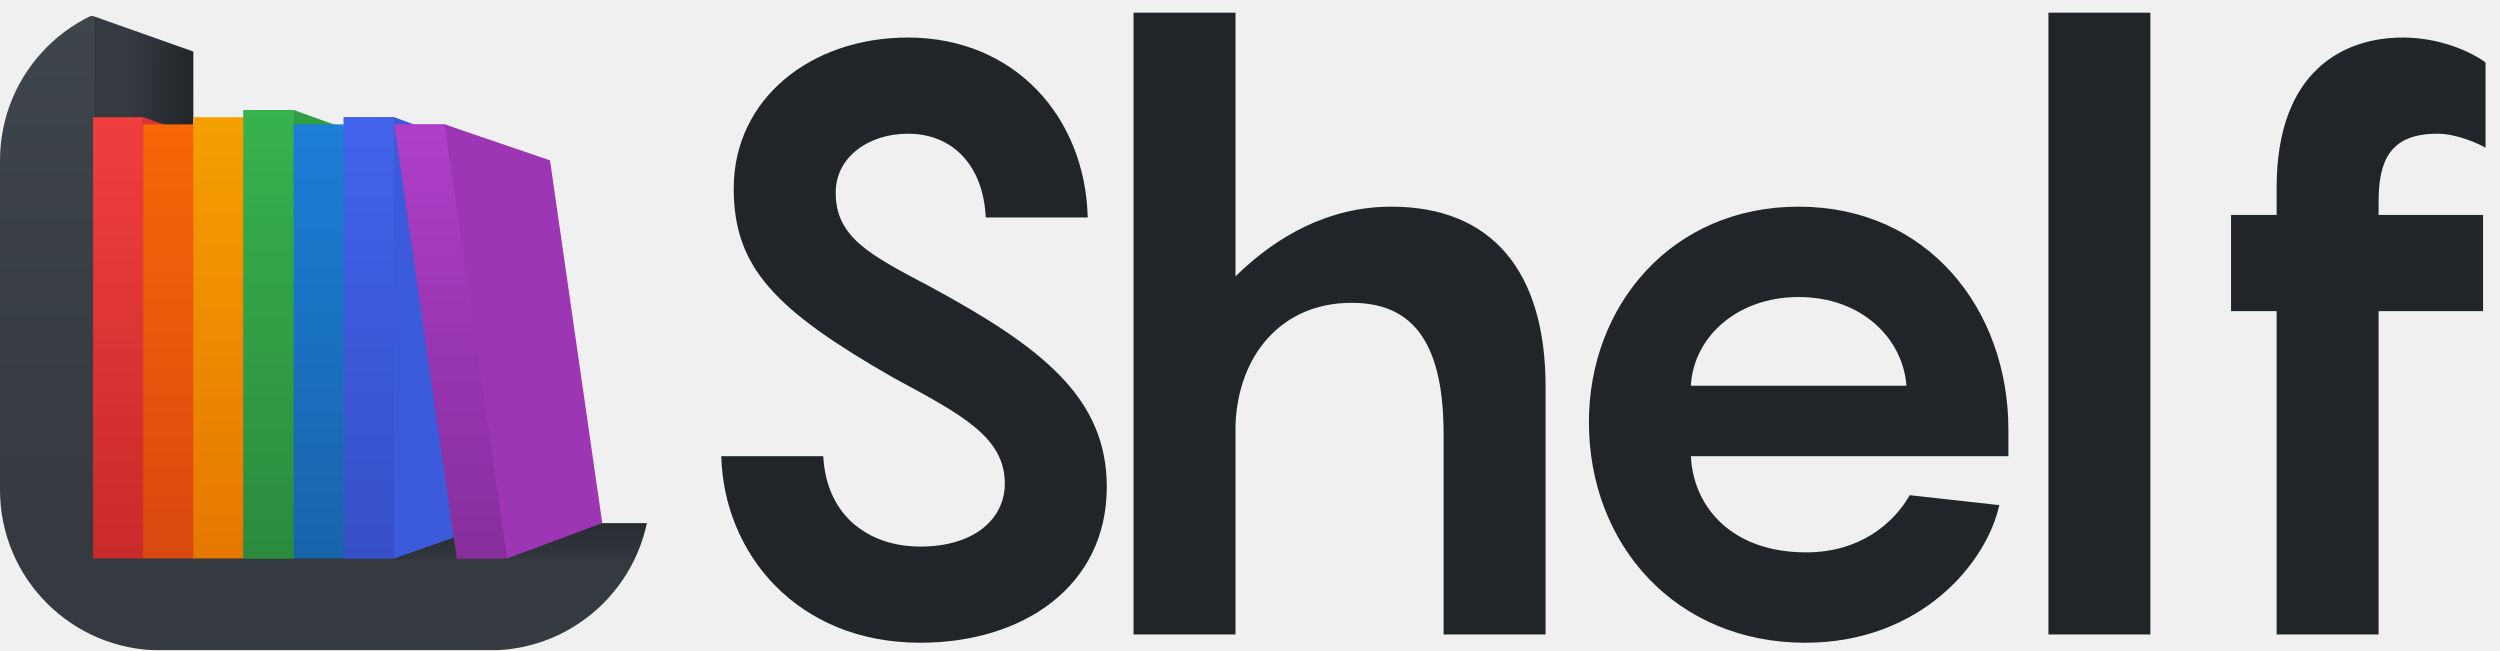
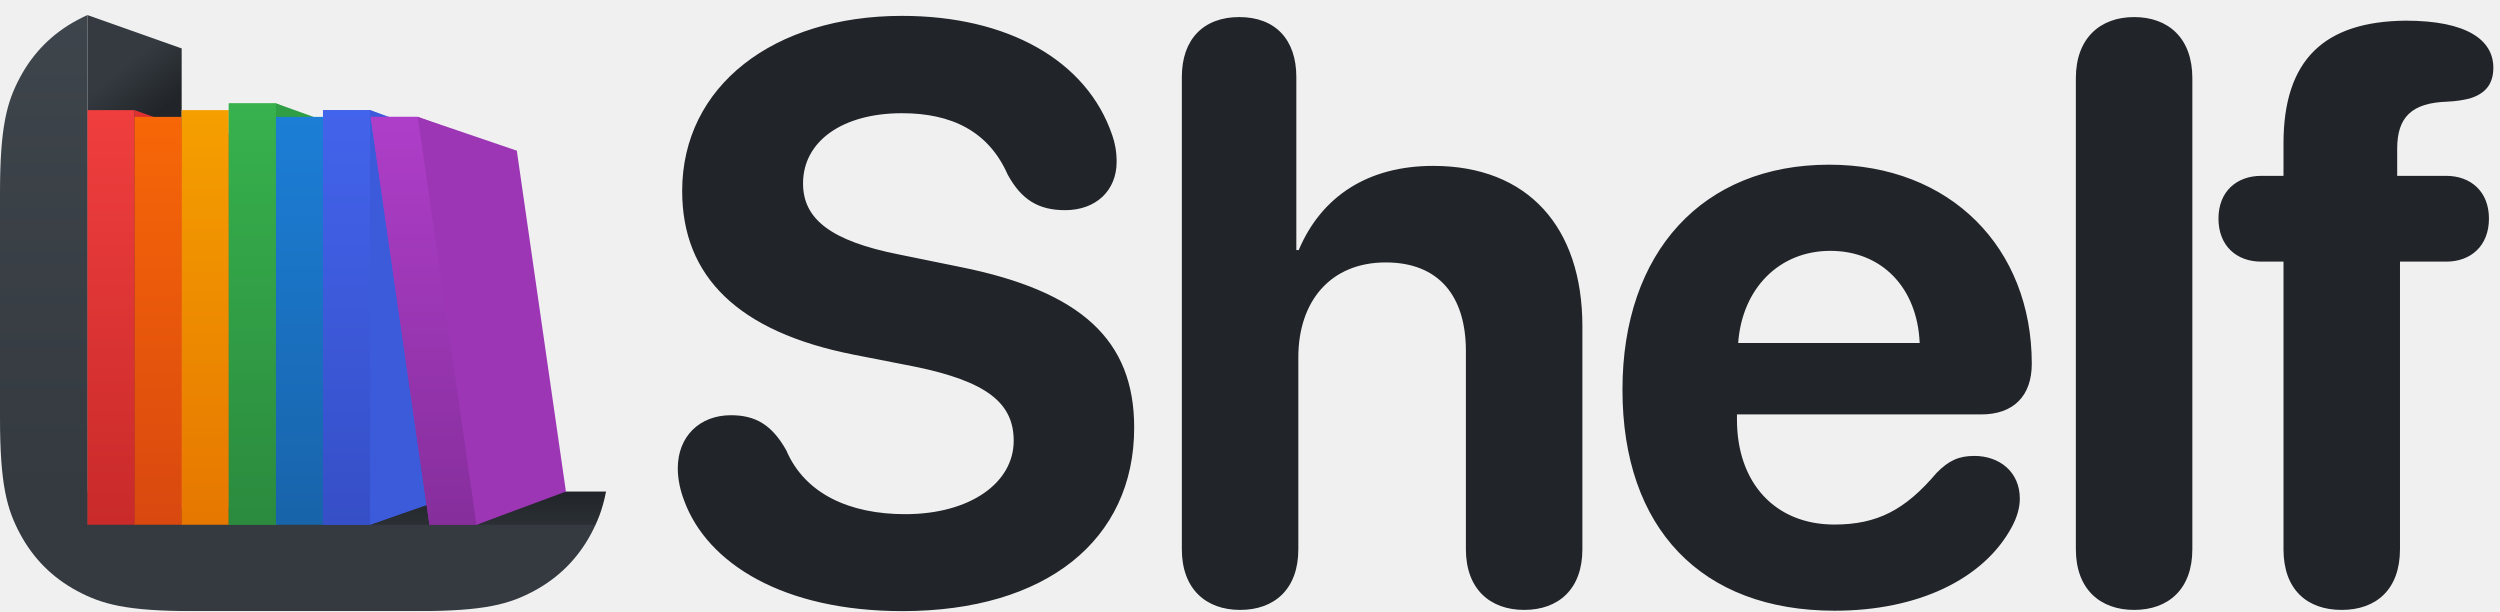
- <svg xmlns="http://www.w3.org/2000/svg" xmlns:xlink="http://www.w3.org/1999/xlink" width="296px" height="77px" viewBox="0 0 296 77" version="1.1">
+ <svg xmlns="http://www.w3.org/2000/svg" xmlns:xlink="http://www.w3.org/1999/xlink" class="logo" height="77px" viewBox="0 0 315 77" version="1.1">
  <defs>
-     <rect id="path-1" x="0" y="0" width="77" height="77" rx="19" />
-     <linearGradient x1="36.813%" y1="8.029%" x2="100%" y2="21.747%" id="linearGradient-3">
+     <path d="M24.357,8.29619986e-16 L52.643,9.84048292e-16 C61.113,-5.71760396e-16 64.184,0.882 67.28,2.538 C70.376,4.194 72.806,6.624 74.462,9.72 C76.118,12.816 77,15.887 77,24.357 L77,52.643 C77,61.113 76.118,64.184 74.462,67.28 C72.806,70.376 70.376,72.806 67.28,74.462 C64.184,76.118 61.113,77 52.643,77 L24.357,77 C15.887,77 12.816,76.118 9.72,74.462 C6.624,72.806 4.194,70.376 2.538,67.28 C0.882,64.184 -6.72619902e-16,61.113 1.15763608e-15,52.643 L6.56032195e-16,24.357 C-3.81173598e-16,15.887 0.882,12.816 2.538,9.72 C4.194,6.624 6.624,4.194 9.72,2.538 C12.816,0.882 15.887,-4.82033103e-16 24.357,8.29619986e-16 Z" id="path-1" />
+     <linearGradient x1="49.584%" y1="8.029%" x2="51.579%" y2="21.747%" id="linearGradient-3">
      <stop stop-color="#343A40" offset="0%" />
      <stop stop-color="#212529" offset="100%" />
    </linearGradient>
-     <linearGradient x1="89.851%" y1="75.597%" x2="87.537%" y2="-47.944%" id="linearGradient-4">
+     <linearGradient x1="89.851%" y1="100%" x2="89.851%" y2="0%" id="linearGradient-4">
      <stop stop-color="#343A40" offset="0%" />
      <stop stop-color="#212529" offset="100%" />
    </linearGradient>
    <linearGradient x1="16.346%" y1="-83.108%" x2="16.346%" y2="80.539%" id="linearGradient-5">
      <stop stop-color="#495057" offset="0%" />
      <stop stop-color="#343A40" offset="100%" />
    </linearGradient>
    <linearGradient x1="50%" y1="0%" x2="50%" y2="100%" id="linearGradient-6">
      <stop stop-color="#F03E3E" offset="0%" />
      <stop stop-color="#C92A2A" offset="100%" />
    </linearGradient>
    <linearGradient x1="50%" y1="0%" x2="50%" y2="100%" id="linearGradient-7">
      <stop stop-color="#F76707" offset="0%" />
      <stop stop-color="#D9480F" offset="100%" />
    </linearGradient>
    <linearGradient x1="50%" y1="0%" x2="50%" y2="100%" id="linearGradient-8">
      <stop stop-color="#F59F00" offset="0%" />
      <stop stop-color="#E67700" offset="100%" />
    </linearGradient>
    <linearGradient x1="50%" y1="0%" x2="50%" y2="100%" id="linearGradient-9">
      <stop stop-color="#37B24D" offset="0%" />
      <stop stop-color="#2B8A3E" offset="100%" />
    </linearGradient>
-     <linearGradient x1="50%" y1="0%" x2="50%" y2="97.742%" id="linearGradient-10">
+     <linearGradient x1="50%" y1="0%" x2="50%" y2="100%" id="linearGradient-10">
+       <stop stop-color="#37B24D" offset="0%" />
+       <stop stop-color="#2B8A3E" offset="100%" />
+     </linearGradient>
+     <linearGradient x1="50%" y1="0%" x2="50%" y2="97.742%" id="linearGradient-11">
      <stop stop-color="#1C7ED6" offset="0%" />
      <stop stop-color="#1864AB" offset="100%" />
    </linearGradient>
-     <linearGradient x1="50%" y1="0%" x2="50%" y2="100%" id="linearGradient-11">
+     <linearGradient x1="50%" y1="0%" x2="50%" y2="100%" id="linearGradient-12">
      <stop stop-color="#4263EB" offset="0%" />
      <stop stop-color="#364FC7" offset="100%" />
    </linearGradient>
-     <linearGradient x1="50%" y1="0%" x2="50%" y2="100%" id="linearGradient-12">
+     <linearGradient x1="50%" y1="0%" x2="50%" y2="100%" id="linearGradient-13">
+       <stop stop-color="#4263EB" offset="0%" />
+       <stop stop-color="#364FC7" offset="100%" />
+     </linearGradient>
+     <linearGradient x1="50%" y1="0%" x2="50%" y2="100%" id="linearGradient-14">
+       <stop stop-color="#AE3EC9" offset="0%" />
+       <stop stop-color="#862E9C" offset="100%" />
+     </linearGradient>
+     <linearGradient x1="50%" y1="0%" x2="50%" y2="100%" id="linearGradient-15">
      <stop stop-color="#AE3EC9" offset="0%" />
      <stop stop-color="#862E9C" offset="100%" />
    </linearGradient>
  </defs>
  <g id="Shelf-Logo" stroke="none" stroke-width="1" fill="none" fill-rule="evenodd">
-     <path d="M85.4,54.014 L97.473,54.014 C97.866,61.278 103.068,64.714 108.958,64.714 C115.436,64.714 118.97,61.376 118.97,57.254 C118.97,51.659 113.67,49.008 105.719,44.689 C91.682,36.641 86.872,31.634 86.872,22.309 C86.872,11.708 96.001,4.445 107.486,4.445 C120.148,4.445 128.491,13.868 128.786,25.745 L116.712,25.745 C116.418,19.561 112.786,15.831 107.486,15.831 C102.872,15.831 98.946,18.579 98.946,22.8 C98.946,28.101 102.97,30.162 110.038,33.892 C123.289,41.058 131.043,47.045 131.043,57.646 C131.043,69.425 121.13,76.1 108.958,76.1 C94.332,76.1 85.695,65.499 85.4,54.014 Z M164.738,24.469 C176.714,24.469 182.996,32.223 182.996,45.769 L182.996,75.118 L170.922,75.118 L170.922,51.364 C170.922,39.782 166.702,35.855 160.027,35.855 C151.585,35.855 146.579,42.236 146.285,50.284 L146.285,75.118 L134.211,75.118 L134.211,1.5 L146.285,1.5 L146.285,32.714 C151.094,28.003 157.278,24.469 164.738,24.469 Z M237.795,50.873 L237.795,54.014 L200.2,54.014 C200.495,60.1 205.108,65.401 213.844,65.401 C220.126,65.401 224.151,62.063 226.114,58.628 L236.715,59.806 C235.243,66.579 227.488,76.1 213.746,76.1 C198.433,76.1 188.127,64.517 188.127,49.99 C188.127,36.15 197.943,24.469 212.961,24.469 C228.273,24.469 237.795,36.641 237.795,50.873 Z M212.961,35.168 C205.599,35.168 200.495,39.978 200.2,45.671 L225.721,45.671 C225.329,40.174 220.519,35.168 212.961,35.168 Z M254.606,1.5 L254.606,75.118 L242.533,75.118 L242.533,1.5 L254.606,1.5 Z M288.596,15.831 C283.001,15.831 281.627,18.972 281.627,23.88 L281.627,25.451 L293.995,25.451 L293.995,36.837 L281.627,36.837 L281.627,75.118 L269.553,75.118 L269.553,36.837 L264.155,36.837 L264.155,25.451 L269.553,25.451 L269.553,22.211 C269.553,8.273 277.602,4.445 284.473,4.445 C288.89,4.445 292.522,6.113 294.289,7.389 L294.289,17.5 C293.504,17.009 290.853,15.831 288.596,15.831 Z" id="Shelf-Copy" fill="#212529" />
+     <path d="M113.701,77 C131.798,77 142.907,68.052 142.907,53.877 C142.907,42.868 136.271,36.685 120.889,33.619 L113.249,32.06 C104.653,30.351 101.184,27.586 101.184,23.113 C101.184,17.784 106.161,14.265 113.651,14.265 C119.884,14.265 124.559,16.527 126.972,22.007 C128.681,25.123 130.792,26.481 134.21,26.481 C138.081,26.481 140.695,24.017 140.695,20.398 C140.695,19.091 140.494,18.036 140.142,17.03 C136.925,7.58 126.922,2 113.651,2 C97.515,2 85.953,10.797 85.953,24.068 C85.953,34.875 93.041,41.812 107.518,44.678 L115.209,46.186 C124.308,48.046 127.726,50.76 127.726,55.536 C127.726,60.864 122.196,64.785 114.053,64.785 C107.116,64.785 101.436,62.271 99.073,56.742 C97.263,53.525 95.202,52.318 92.086,52.318 C88.165,52.318 85.4,54.983 85.4,59.004 C85.4,60.361 85.702,61.769 86.204,63.076 C89.12,71.018 98.721,77 113.701,77 Z M156.251,76.849 C160.574,76.849 163.59,74.235 163.59,69.208 L163.59,45.029 C163.59,37.942 167.662,33.066 174.599,33.066 C181.284,33.066 184.702,37.288 184.702,44.225 L184.702,69.208 C184.702,74.235 187.769,76.849 192.042,76.849 C196.365,76.849 199.381,74.235 199.381,69.208 L199.381,41.109 C199.381,28.642 192.544,20.901 180.58,20.901 C172.387,20.901 166.505,24.721 163.64,31.507 L163.338,31.507 L163.338,9.691 C163.338,4.966 160.674,2.151 156.15,2.151 C151.626,2.151 148.912,4.966 148.912,9.691 L148.912,69.208 C148.912,74.235 151.978,76.849 156.251,76.849 Z M231.173,76.95 C241.578,76.95 249.923,73.029 253.492,66.393 C254.145,65.187 254.497,63.981 254.497,62.824 C254.497,59.456 251.934,57.446 248.767,57.446 C246.857,57.446 245.55,57.999 243.991,59.607 C240.02,64.282 236.501,66.092 231.123,66.092 C223.683,66.092 218.857,60.864 218.857,52.871 L218.857,52.218 L249.621,52.218 C253.693,52.218 256.005,49.905 256.005,45.834 C256.005,31.206 245.751,20.75 230.469,20.75 C214.534,20.75 204.43,31.759 204.43,49.101 C204.43,66.544 214.333,76.95 231.173,76.95 Z M219.008,43.22 C219.511,36.333 224.186,31.608 230.62,31.608 C237.054,31.608 241.578,36.182 241.88,43.22 L219.008,43.22 Z M268.897,76.849 C273.22,76.849 276.236,74.235 276.236,69.208 L276.236,9.842 C276.236,4.815 273.22,2.151 268.897,2.151 C264.624,2.151 261.558,4.815 261.558,9.842 L261.558,69.208 C261.558,74.235 264.624,76.849 268.897,76.849 Z M295.059,76.849 C299.382,76.849 302.398,74.286 302.398,69.208 L302.398,32.965 L308.229,32.965 C311.296,32.965 313.608,31.005 313.608,27.536 C313.608,24.118 311.296,22.158 308.229,22.158 L302.046,22.158 L302.046,18.739 C302.046,14.768 303.856,12.958 308.38,12.808 C309.486,12.757 310.391,12.607 311.195,12.405 C313.156,11.802 314.161,10.596 314.161,8.535 C314.161,5.066 310.894,2.603 303.102,2.603 C292.948,2.704 287.72,7.429 287.72,18.086 L287.72,22.158 L284.905,22.158 C281.839,22.158 279.526,24.118 279.526,27.536 C279.526,31.005 281.839,32.965 284.905,32.965 L287.72,32.965 L287.72,69.208 C287.72,74.286 290.686,76.849 295.059,76.849 Z" id="Shelf" fill="#212529" fill-rule="nonzero" />
    <g id="Favicon-Copy">
      <mask id="mask-2" fill="white">
        <use xlink:href="#path-1" />
      </mask>
      <g id="Mask" />
-       <g id="Favicon" mask="url(#mask-2)">
-         <g transform="translate(0, -5)">
+       <g id="Favicon-2.0" mask="url(#mask-2)">
+         <g transform="translate(0, -5)" id="Favicon">
          <g id="Bookshelf-(Tight)" transform="translate(0, 6)">
            <polygon id="Rectangle-2-Copy-2" fill="url(#linearGradient-3)" points="11.022 0.9 22.891 5.103 22.891 63.49 11.022 67.693" />
            <rect id="Rectangle-2-Copy-3" fill="url(#linearGradient-4)" x="11.022" y="60.935" width="66.978" height="8.37" />
-             <path d="M11.022,65.12 L78,65.12 L78,76 L0,76 L0,65.12 L0,0.9 L11.022,0.9 L11.022,65.12 Z" id="Combined-Shape" fill="url(#linearGradient-5)" />
+             <path d="M0,0.9 L11.022,0.9 L11.021,65.119 L78,65.12 L78,76 L0,76 L0,0.9 Z" id="Combined-Shape" fill="url(#linearGradient-5)" />
          </g>
-           <g id="Records" transform="translate(11.02174, 17.55435)">
-             <g id="Red" transform="translate(0, 0.836957)">
+           <g id="Records" transform="translate(11.0217, 17.5543)">
+             <g id="Red" transform="translate(0, 0.837)">
              <polygon id="Rectangle-Copy-8" fill="#E03131" points="5.935 0.485 17.804 4.739 17.804 48.614 5.935 52.728" />
              <polygon id="Rectangle" fill="url(#linearGradient-6)" points="0 0.485 5.935 0.485 5.935 52.728 1.64723307e-16 52.728" />
            </g>
-             <g id="Orange" transform="translate(5.934783, 1.673913)">
+             <g id="Orange" transform="translate(5.9348, 1.6739)">
              <polygon id="Rectangle-Copy" fill="url(#linearGradient-7)" points="0 0.499 5.935 0.499 5.935 51.891 1.64723307e-16 51.891" />
              <polygon id="Rectangle-Copy-9" fill="#E8590C" points="5.935 0.499 17.804 4.758 17.804 47.628 5.935 51.891" />
            </g>
-             <g id="Yellow" transform="translate(11.86956, 0.836957)">
+             <g id="Yellow" transform="translate(11.8696, 0.837)">
              <polygon id="Rectangle-Copy-2" fill="url(#linearGradient-8)" points="0 0.485 5.935 0.485 5.935 52.728 1.64723307e-16 52.728" />
              <polygon id="Rectangle-Copy-10" fill="#F08C00" points="5.935 0.485 17.804 4.738 17.804 48.615 5.935 52.728" />
            </g>
-             <g id="Green" transform="translate(17.80787, 0)">
+             <g id="Green" transform="translate(17.8079, 0)">
              <polygon id="Rectangle-Copy-4" fill="url(#linearGradient-9)" points="0 0.471 5.935 0.471 7.693 1.261 8.067 52.805 5.935 53.565 0 53.565" />
-               <polygon id="Rectangle-Copy-15" fill="url(#linearGradient-9)" points="0 0.471 5.935 0.471 5.935 53.565 0 53.565" />
+               <polygon id="Rectangle-Copy-15" fill="url(#linearGradient-10)" points="0 0.471 5.935 0.471 5.935 53.565 0 53.565" />
              <polygon id="Rectangle-Copy-12" fill="#2F9E44" points="5.935 0.471 17.804 4.734 17.804 49.302 5.935 53.565" />
            </g>
-             <g id="Blue" transform="translate(23.74397, 1.673913)">
-               <polygon id="Rectangle-Copy-3" fill="url(#linearGradient-10)" points="0 0.499 5.935 0.499 5.935 51.891 0 51.891" />
+             <g id="Blue" transform="translate(23.744, 1.6739)">
+               <polygon id="Rectangle-Copy-3" fill="url(#linearGradient-11)" points="0 0.499 5.935 0.499 5.935 51.891 0 51.891" />
              <polygon id="Rectangle-Copy-11" fill="#1971C2" points="5.935 0.499 17.804 4.76 17.804 47.626 5.935 51.891" />
            </g>
-             <g id="Purple" transform="translate(29.67391, 0.836957)">
-               <polygon id="Rectangle-Copy-7" fill="url(#linearGradient-11)" points="0 0.485 5.935 0.485 7.436 1.099 9.207 51.528 5.935 52.728 4.94169922e-16 52.728" />
-               <polygon id="Rectangle-Copy-5" fill="url(#linearGradient-11)" points="0 0.485 5.935 0.485 5.935 52.728 4.94169922e-16 52.728" />
+             <g id="Purple" transform="translate(29.6739, 0.837)">
+               <polygon id="Rectangle-Copy-7" fill="url(#linearGradient-12)" points="0 0.485 5.935 0.485 7.436 1.099 9.207 51.528 5.935 52.728 4.94169922e-16 52.728" />
+               <polygon id="Rectangle-Copy-5" fill="url(#linearGradient-13)" points="0 0.485 5.935 0.485 5.935 52.728 4.94169922e-16 52.728" />
              <polygon id="Rectangle-Copy-13" fill="#3B5BDB" points="5.935 0.485 17.804 4.751 17.804 48.602 5.935 52.728" />
            </g>
-             <g id="Magenta" transform="translate(35.6087, 1.673913)">
-               <polygon id="Rectangle-Copy-17" fill="url(#linearGradient-12)" points="0.072 0.499 6.007 0.499 8.788 1.539 16.063 50.765 13.411 51.891 7.476 51.891" />
-               <polygon id="Rectangle-Copy-6" fill="url(#linearGradient-12)" points="0.072 0.499 6.007 0.499 13.411 51.891 7.476 51.891" />
+             <g id="Magenta" transform="translate(35.6087, 1.6739)">
+               <polygon id="Rectangle-Copy-17" fill="url(#linearGradient-14)" points="0.072 0.499 6.007 0.499 8.788 1.539 16.063 50.765 13.411 51.891 7.476 51.891" />
+               <polygon id="Rectangle-Copy-6" fill="url(#linearGradient-15)" points="0.072 0.499 6.007 0.499 13.411 51.891 7.476 51.891" />
              <polygon id="Rectangle-Copy-14" fill="#9C36B5" points="6.007 0.499 18.489 4.758 24.676 47.707 13.404 51.891" />
            </g>
          </g>
        </g>
      </g>
    </g>
  </g>
</svg>
